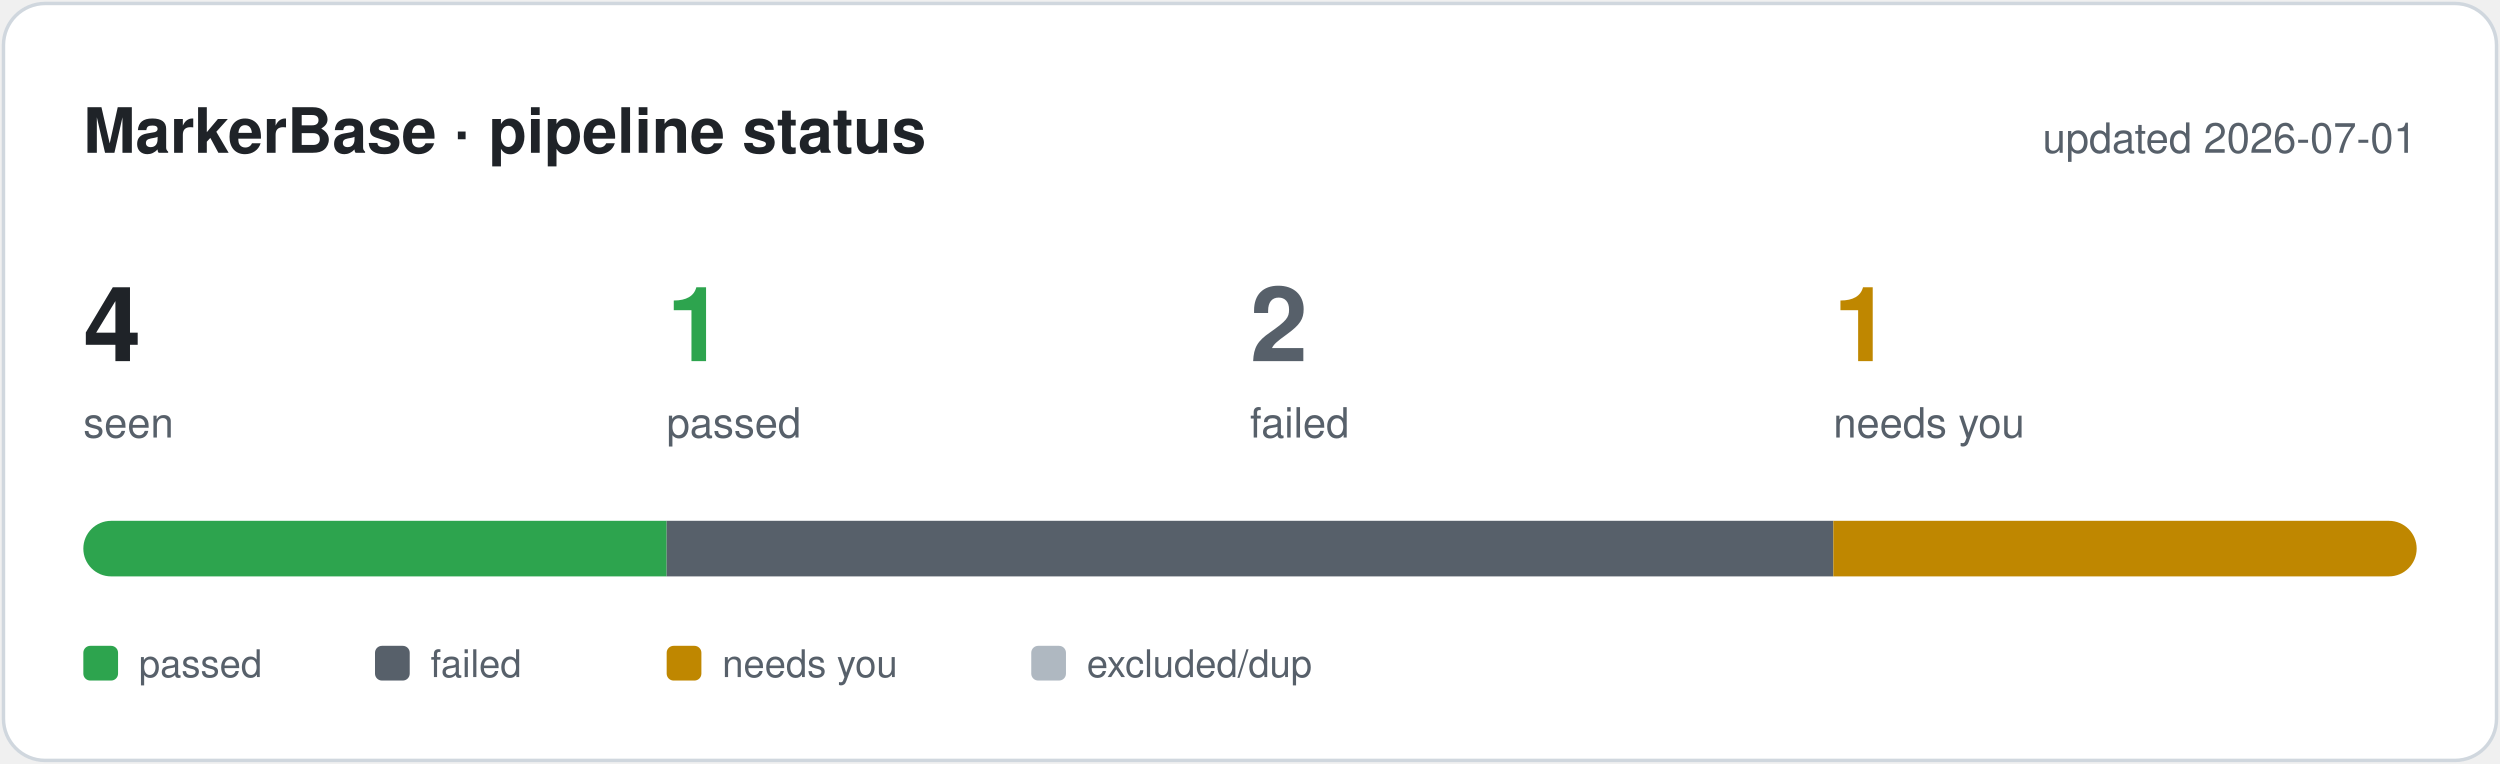
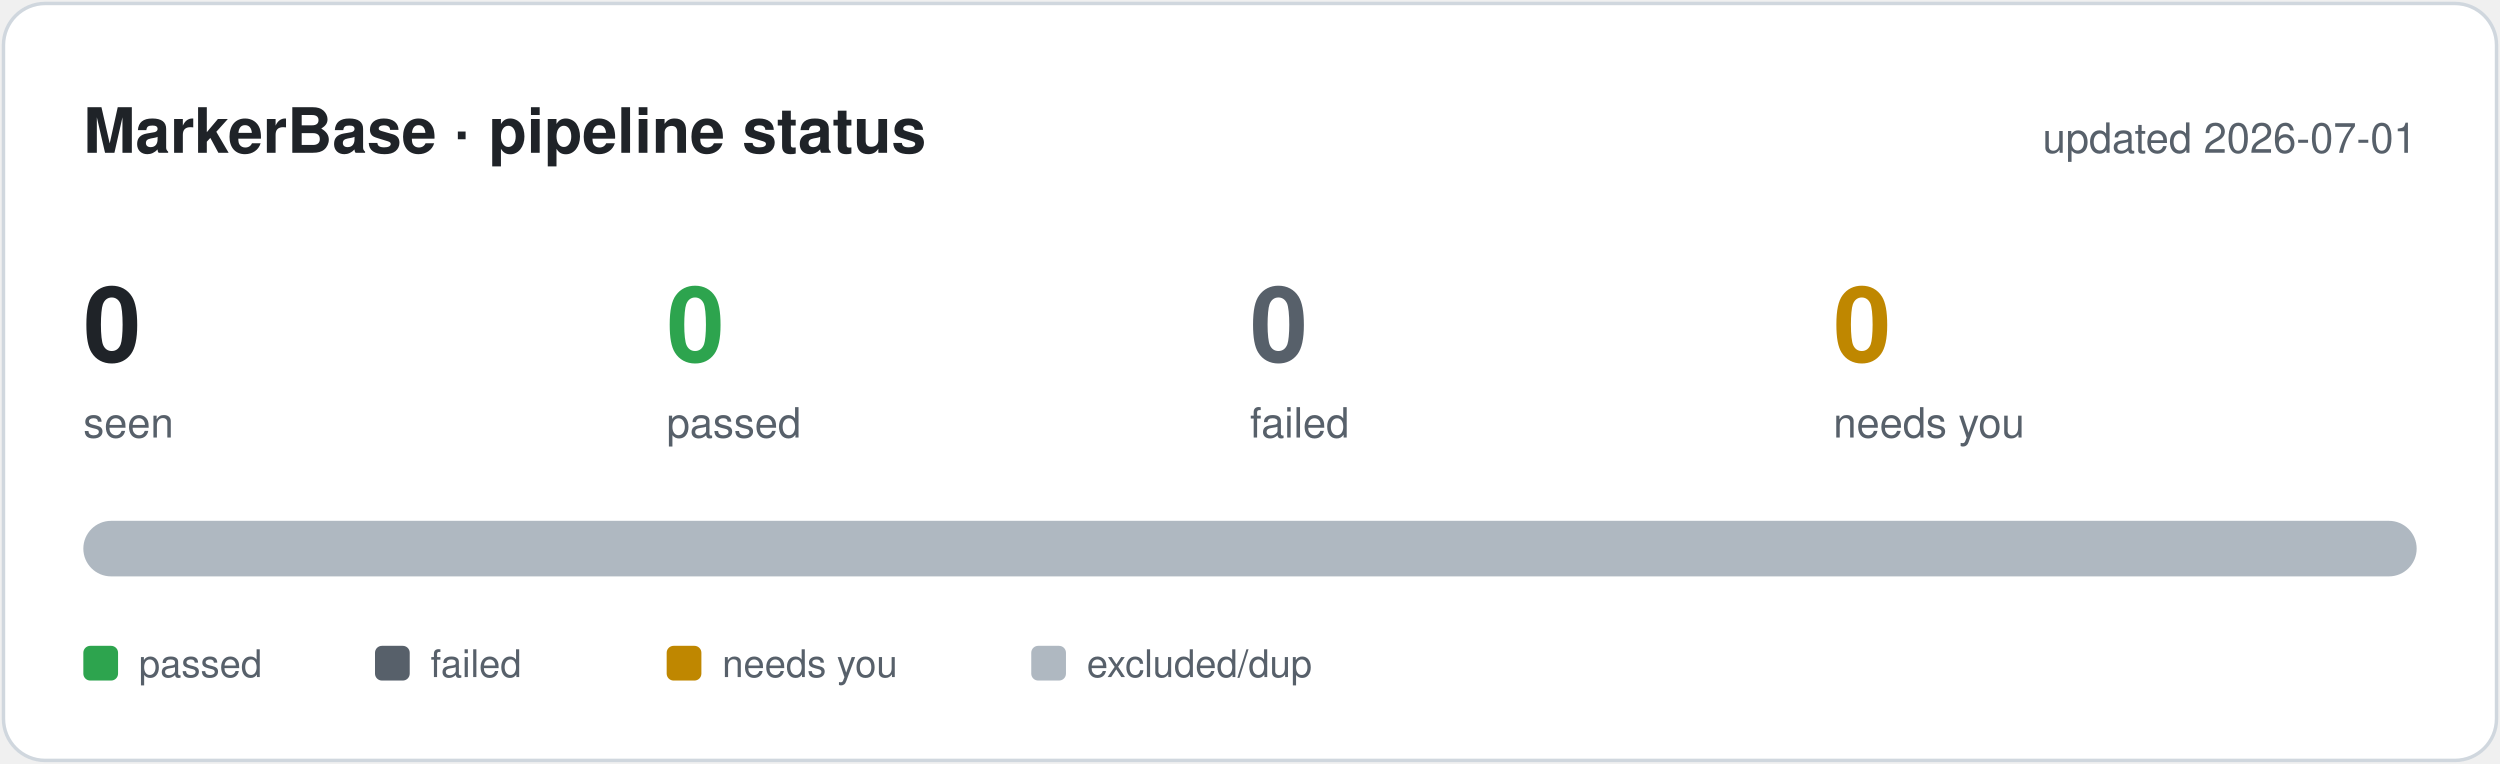
<svg xmlns="http://www.w3.org/2000/svg" width="720" height="220" viewBox="0 0 720 220" font-family="-apple-system, Segoe UI, Helvetica, Arial, sans-serif">
  <defs>
    <clipPath id="bar">
      <rect x="24" y="150" width="672" height="16" rx="8" />
    </clipPath>
  </defs>
  <rect x="1" y="1" width="718" height="218" rx="12" fill="#ffffff" stroke="#d0d7de" />
  <text x="24" y="44" font-size="18" font-weight="700" fill="#1f2328">MarkerBase · pipeline status</text>
  <text x="696" y="44" font-size="12" text-anchor="end" fill="#57606a">updated 2026-07-01</text>
-   <text x="24" y="104" font-size="30" font-weight="700" fill="#1f2328">4</text>
+   <text x="24" y="104" font-size="30" font-weight="700" fill="#1f2328">0</text>
  <text x="24" y="126" font-size="12" fill="#57606a">seen</text>
-   <text x="192" y="104" font-size="30" font-weight="700" fill="#2da44e">1</text>
+   <text x="192" y="104" font-size="30" font-weight="700" fill="#2da44e">0</text>
  <text x="192" y="126" font-size="12" fill="#57606a">passed</text>
-   <text x="360" y="104" font-size="30" font-weight="700" fill="#57606a">2</text>
+   <text x="360" y="104" font-size="30" font-weight="700" fill="#57606a">0</text>
  <text x="360" y="126" font-size="12" fill="#57606a">failed</text>
-   <text x="528" y="104" font-size="30" font-weight="700" fill="#bf8700">1</text>
+   <text x="528" y="104" font-size="30" font-weight="700" fill="#bf8700">0</text>
  <text x="528" y="126" font-size="12" fill="#57606a">needs you</text>
  <g clip-path="url(#bar)">
-     <rect x="24.0" y="150" width="168.0" height="16" fill="#2da44e" />
-     <rect x="192.0" y="150" width="336.0" height="16" fill="#57606a" />
-     <rect x="528.0" y="150" width="168.0" height="16" fill="#bf8700" />
+     <rect x="24" y="150" width="672" height="16" fill="#afb8c1" />
  </g>
  <rect x="24" y="186" width="10" height="10" rx="2" fill="#2da44e" />
  <text x="40" y="195" font-size="11" fill="#57606a">passed</text>
  <rect x="108" y="186" width="10" height="10" rx="2" fill="#57606a" />
  <text x="124" y="195" font-size="11" fill="#57606a">failed</text>
  <rect x="192" y="186" width="10" height="10" rx="2" fill="#bf8700" />
  <text x="208" y="195" font-size="11" fill="#57606a">needs you</text>
  <rect x="297" y="186" width="10" height="10" rx="2" fill="#afb8c1" />
  <text x="313" y="195" font-size="11" fill="#57606a">excluded/dup</text>
</svg>
